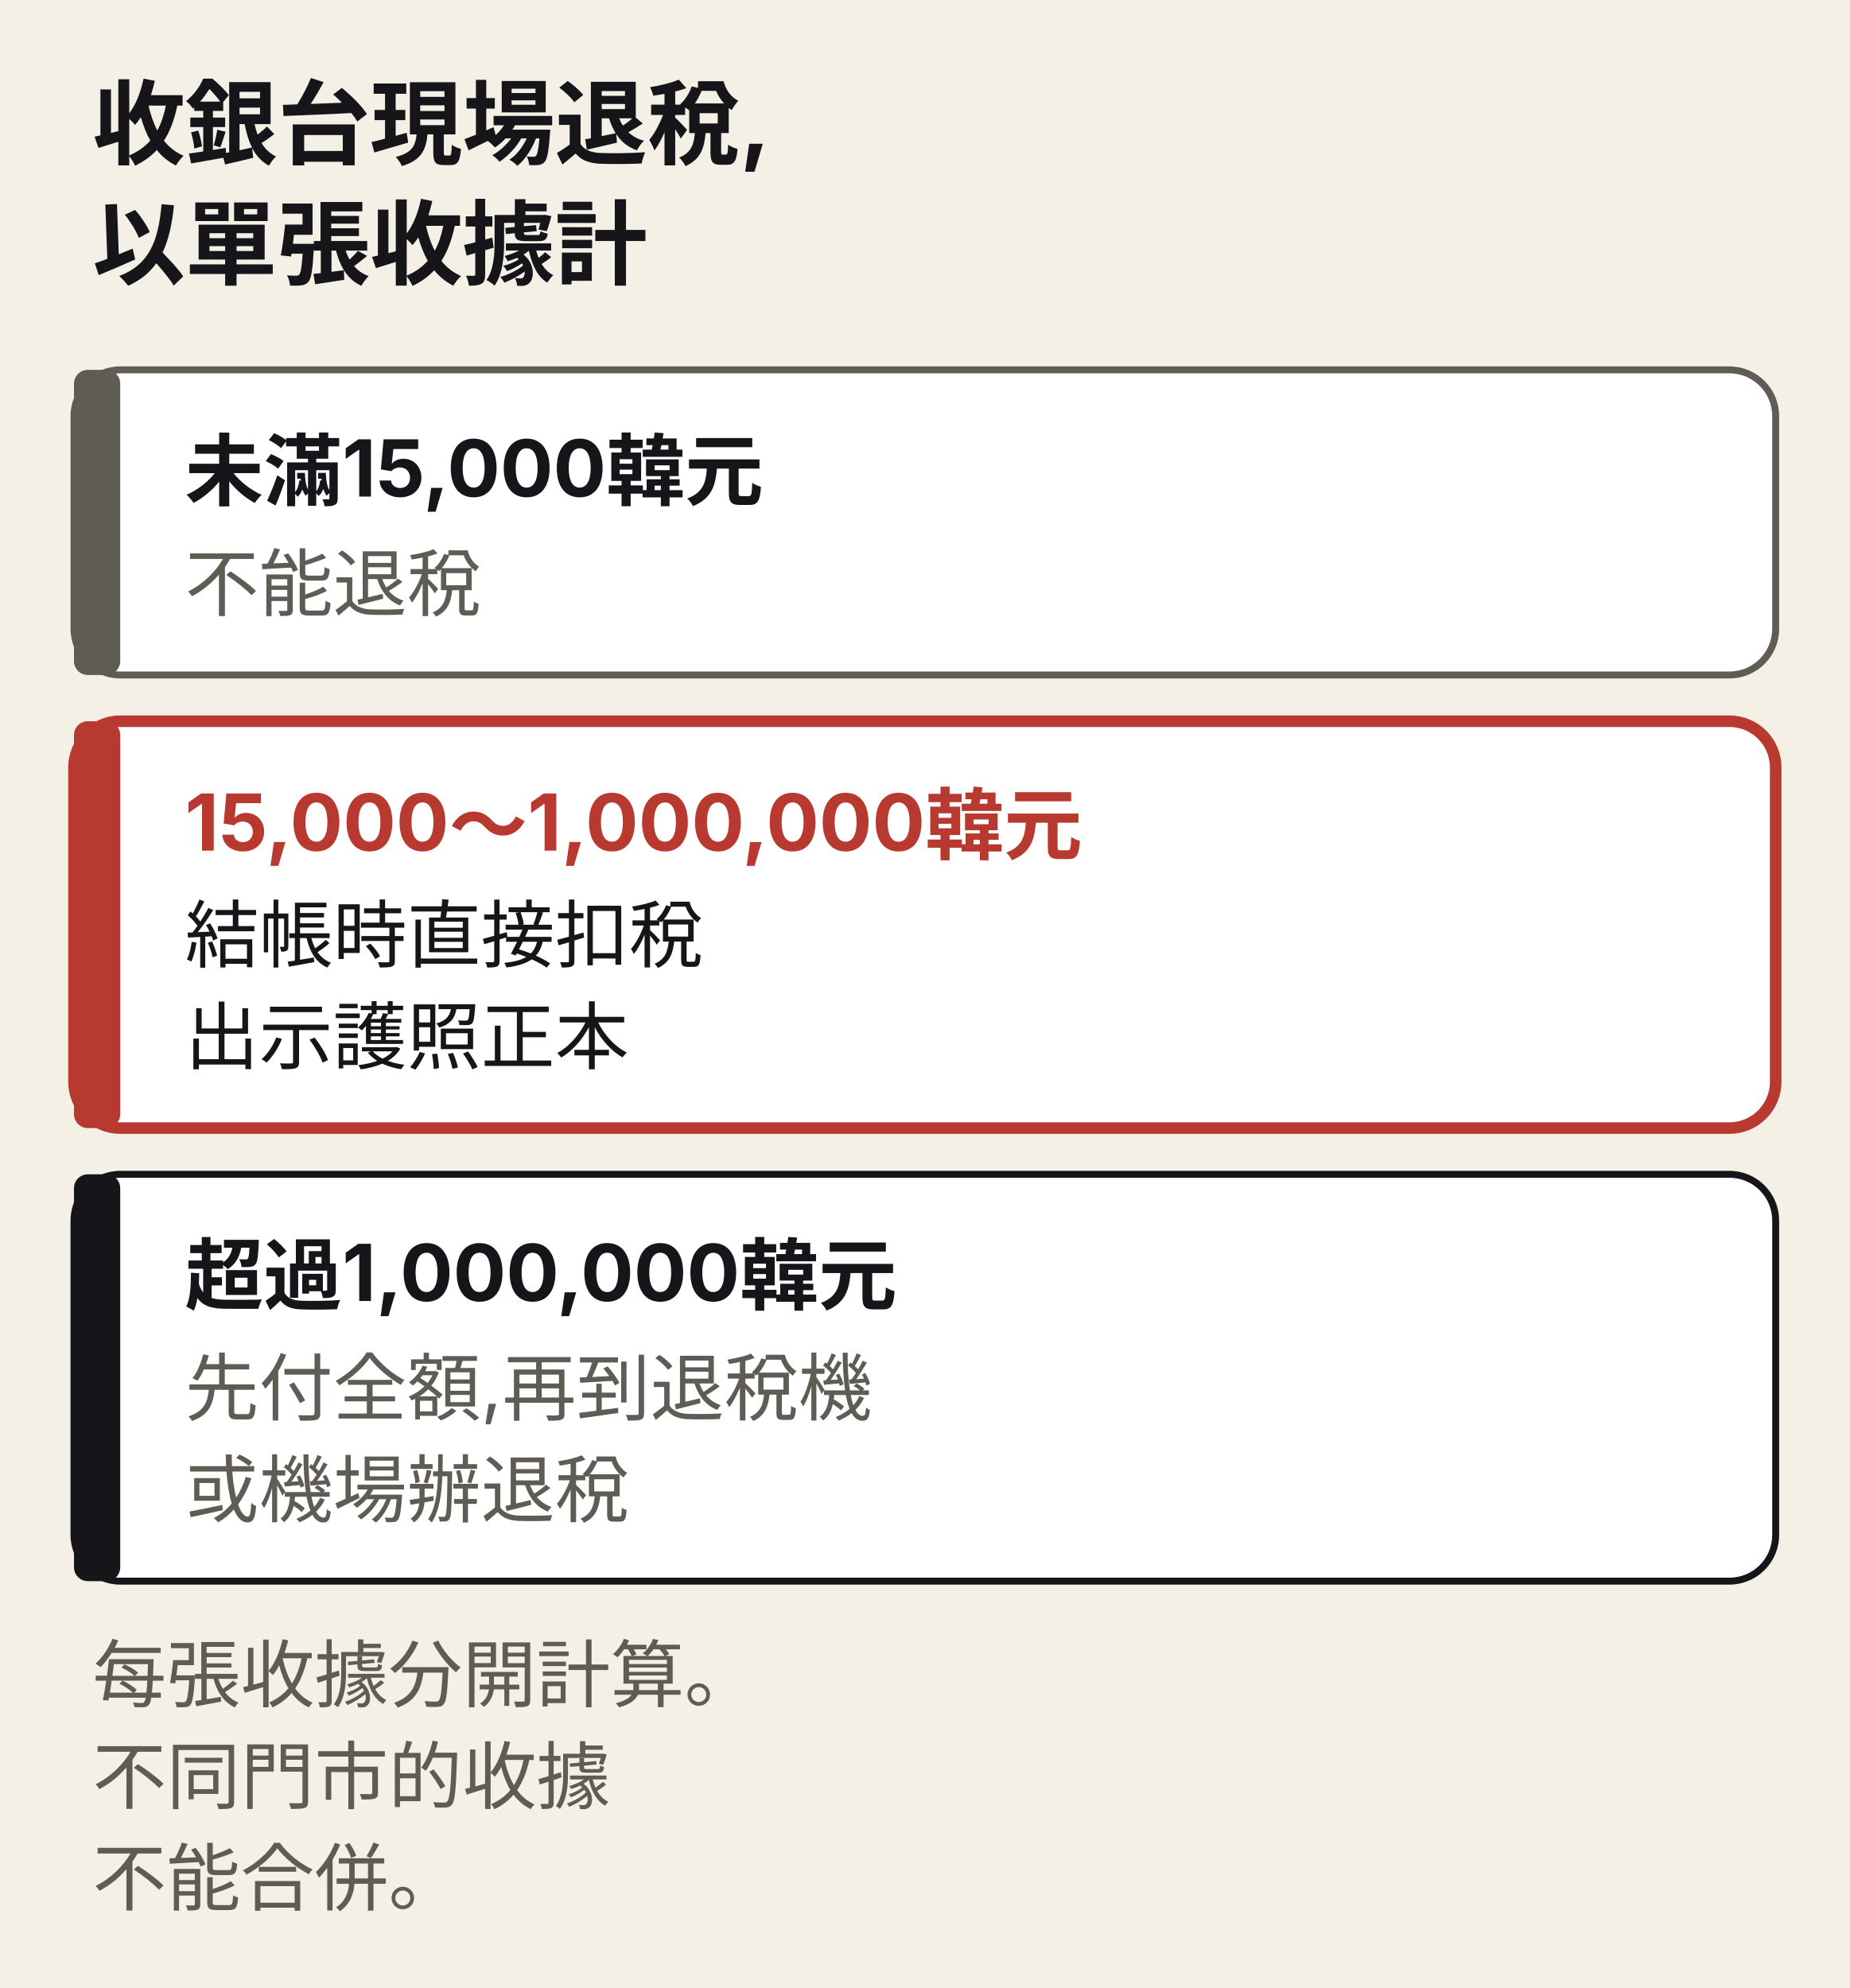
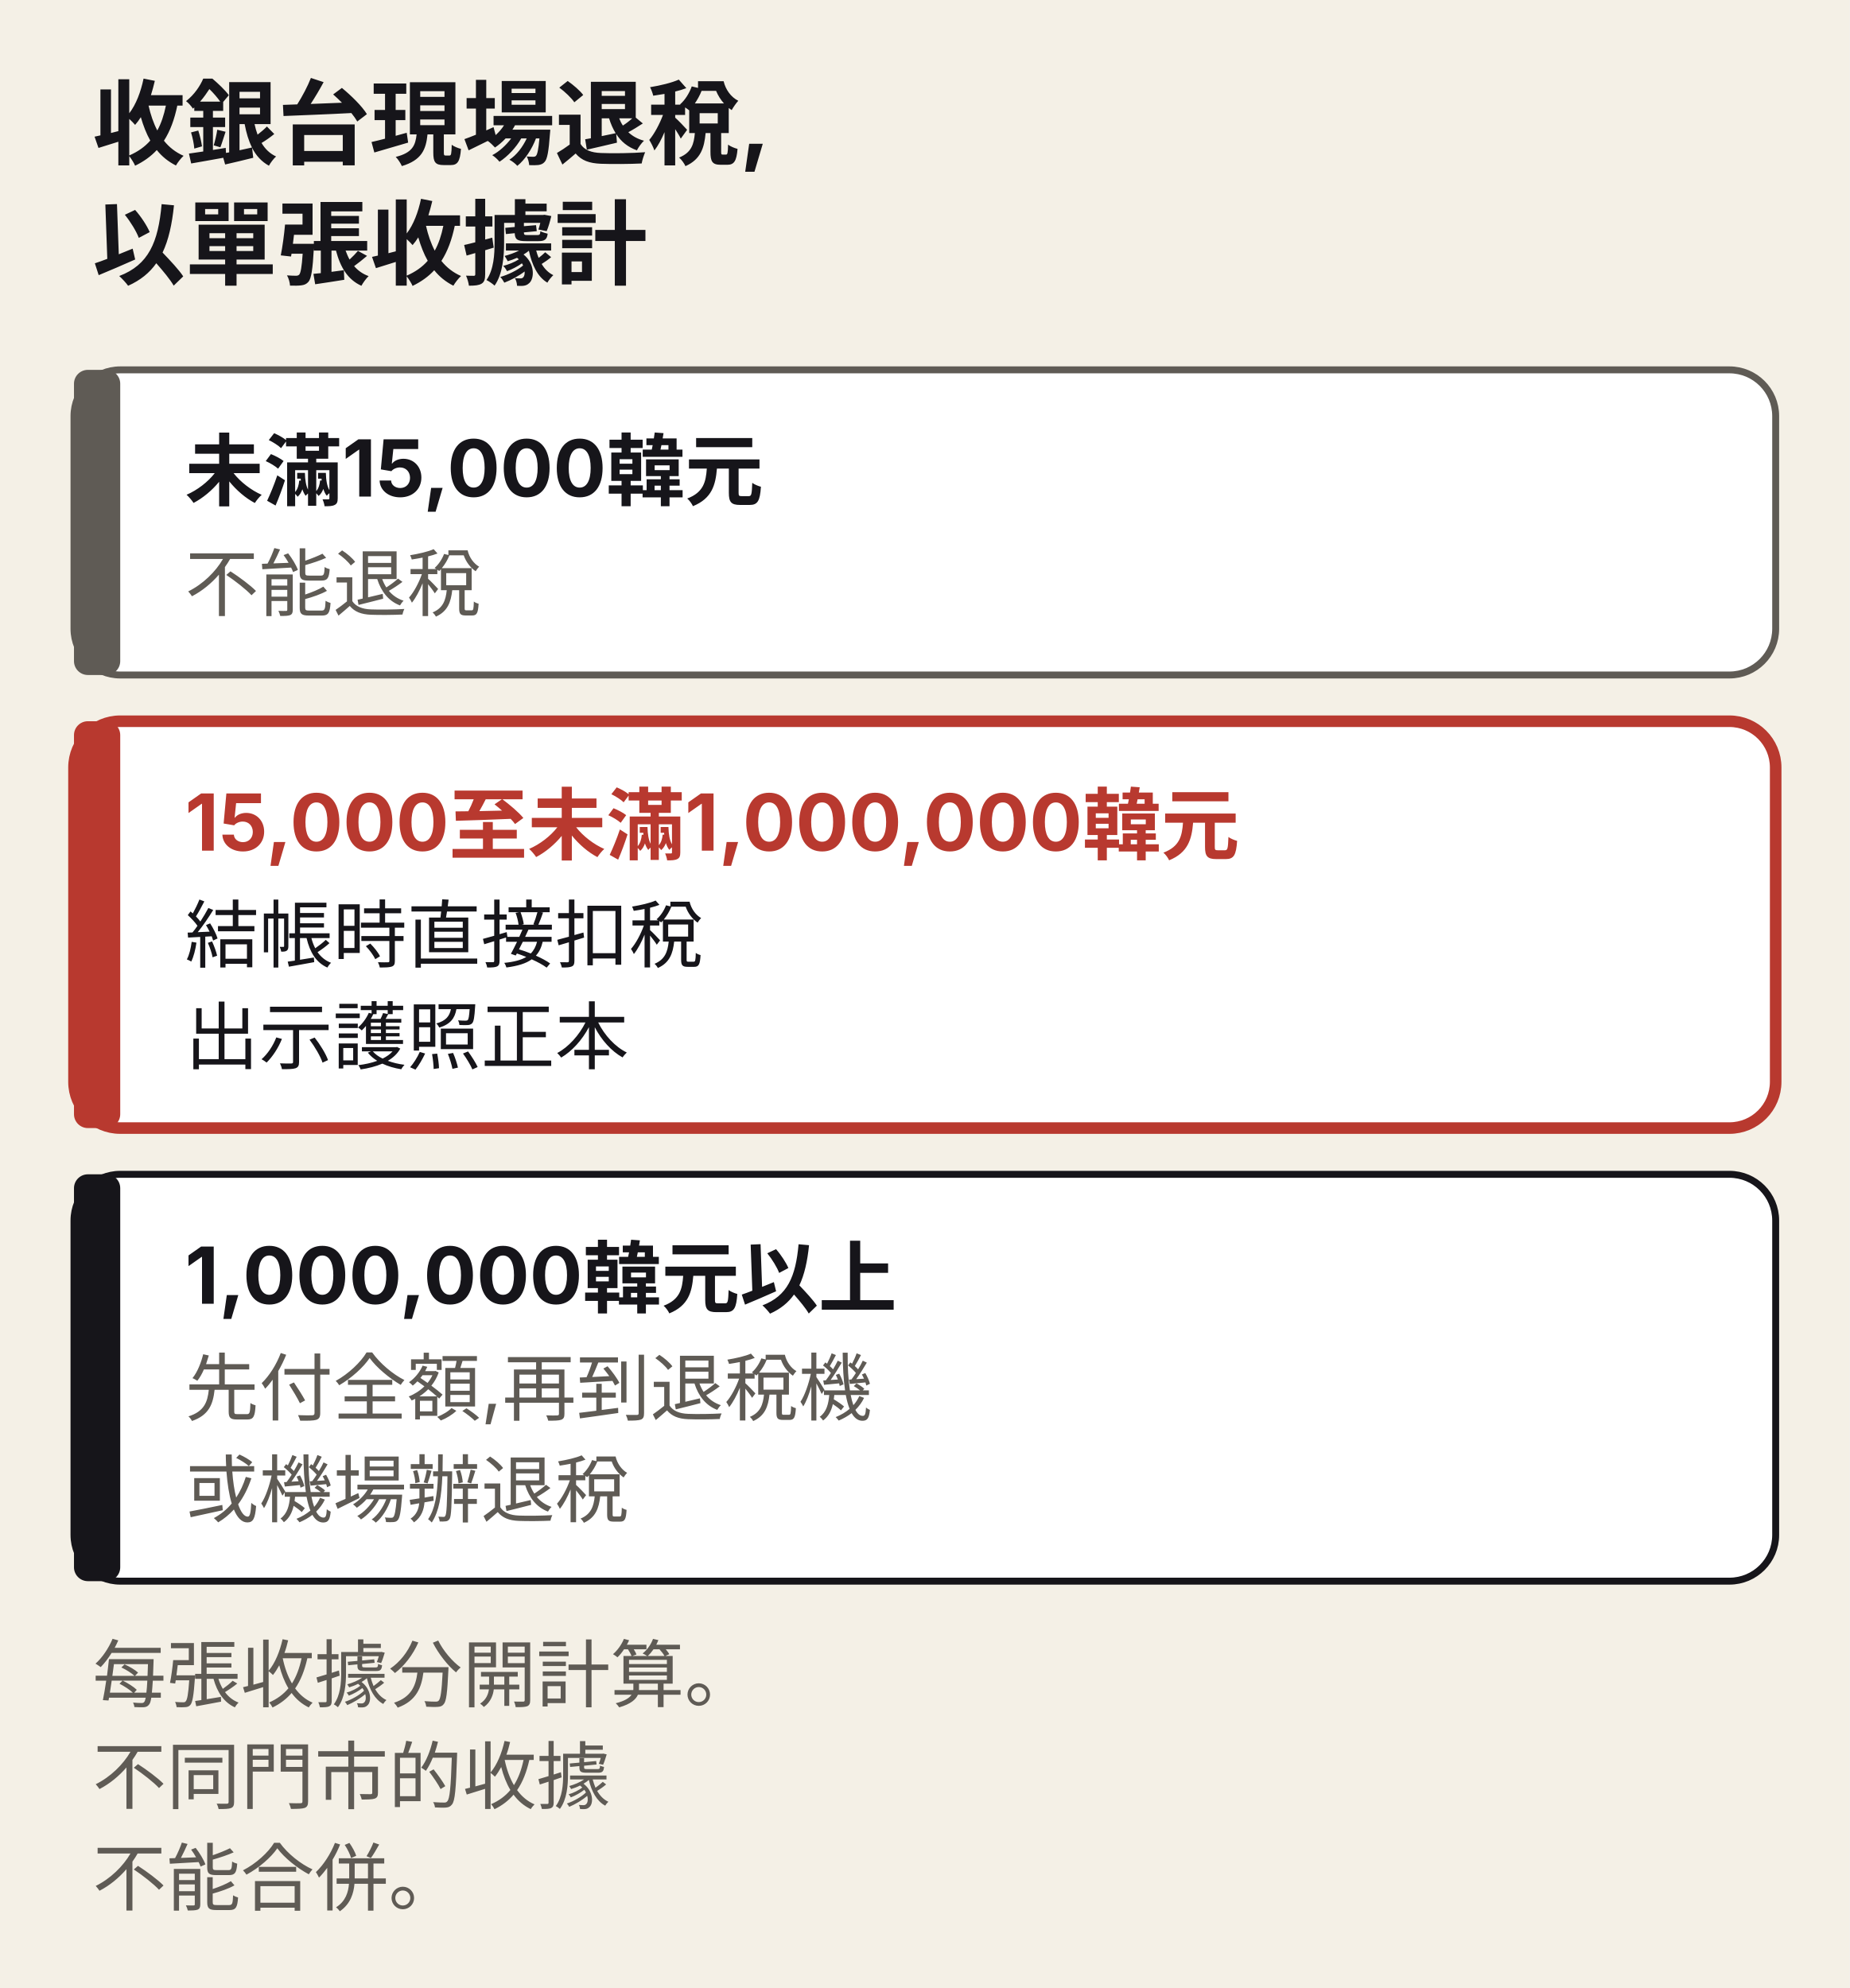
<svg xmlns="http://www.w3.org/2000/svg" viewBox="0 0 400 430" role="img" aria-label="收銀台現場退稅, 以單張收據計" font-family="system-ui, -apple-system, &quot;Noto Sans KR&quot;, &quot;Noto Sans JP&quot;, &quot;Noto Sans TC&quot;, sans-serif">
  <rect width="400" height="430" fill="#f4f0e6" />
  <text x="20" y="34" font-size="20" font-weight="700" fill="#16151a" text-anchor="start">收銀台現場退稅,</text>
  <text x="20" y="60" font-size="20" font-weight="700" fill="#16151a" text-anchor="start">以單張收據計</text>
  <rect x="16" y="80" width="368" height="66" rx="10" fill="#ffffff" stroke="#5f5b55" stroke-width="1.5" />
  <rect x="16" y="80" width="10" height="66" rx="3" fill="#5f5b55" stroke="none" stroke-width="0" />
  <text x="40" y="108" font-size="17" font-weight="700" fill="#16151a" text-anchor="start">未滿15,000韓元</text>
  <text x="40" y="132" font-size="16" font-weight="400" fill="#5f5b55" text-anchor="start">不能退稅</text>
  <rect x="16" y="156" width="368" height="88" rx="10" fill="#ffffff" stroke="#b8392f" stroke-width="2.5" />
  <rect x="16" y="156" width="10" height="88" rx="3" fill="#b8392f" stroke="none" stroke-width="0" />
-   <text x="40" y="184" font-size="17" font-weight="700" fill="#b8392f" text-anchor="start">15,000〜1,000,000韓元</text>
+   <text x="40" y="184" font-size="17" font-weight="700" fill="#b8392f" text-anchor="start">15,000至未滿1,000,000韓元</text>
  <text x="40" y="208" font-size="16" font-weight="400" fill="#16151a" text-anchor="start">結帳時直接扣稅</text>
  <text x="40" y="230" font-size="16" font-weight="400" fill="#16151a" text-anchor="start">出示護照正本</text>
  <rect x="16" y="254" width="368" height="88" rx="10" fill="#ffffff" stroke="#16151a" stroke-width="1.5" />
  <rect x="16" y="254" width="10" height="88" rx="3" fill="#16151a" stroke="none" stroke-width="0" />
-   <text x="40" y="282" font-size="17" font-weight="700" fill="#16151a" text-anchor="start">超過1,000,000韓元</text>
+   <text x="40" y="282" font-size="17" font-weight="700" fill="#16151a" text-anchor="start">1,000,000韓元以上</text>
  <text x="40" y="306" font-size="16" font-weight="400" fill="#5f5b55" text-anchor="start">先付全額,再到退稅機</text>
  <text x="40" y="328" font-size="16" font-weight="400" fill="#5f5b55" text-anchor="start">或機場辦退稅</text>
  <text x="20" y="368" font-size="16" font-weight="400" fill="#5f5b55" text-anchor="start">每張收據分開計算。</text>
  <text x="20" y="390" font-size="16" font-weight="400" fill="#5f5b55" text-anchor="start">不同門市的收據</text>
  <text x="20" y="412" font-size="16" font-weight="400" fill="#5f5b55" text-anchor="start">不能合併。</text>
</svg>
